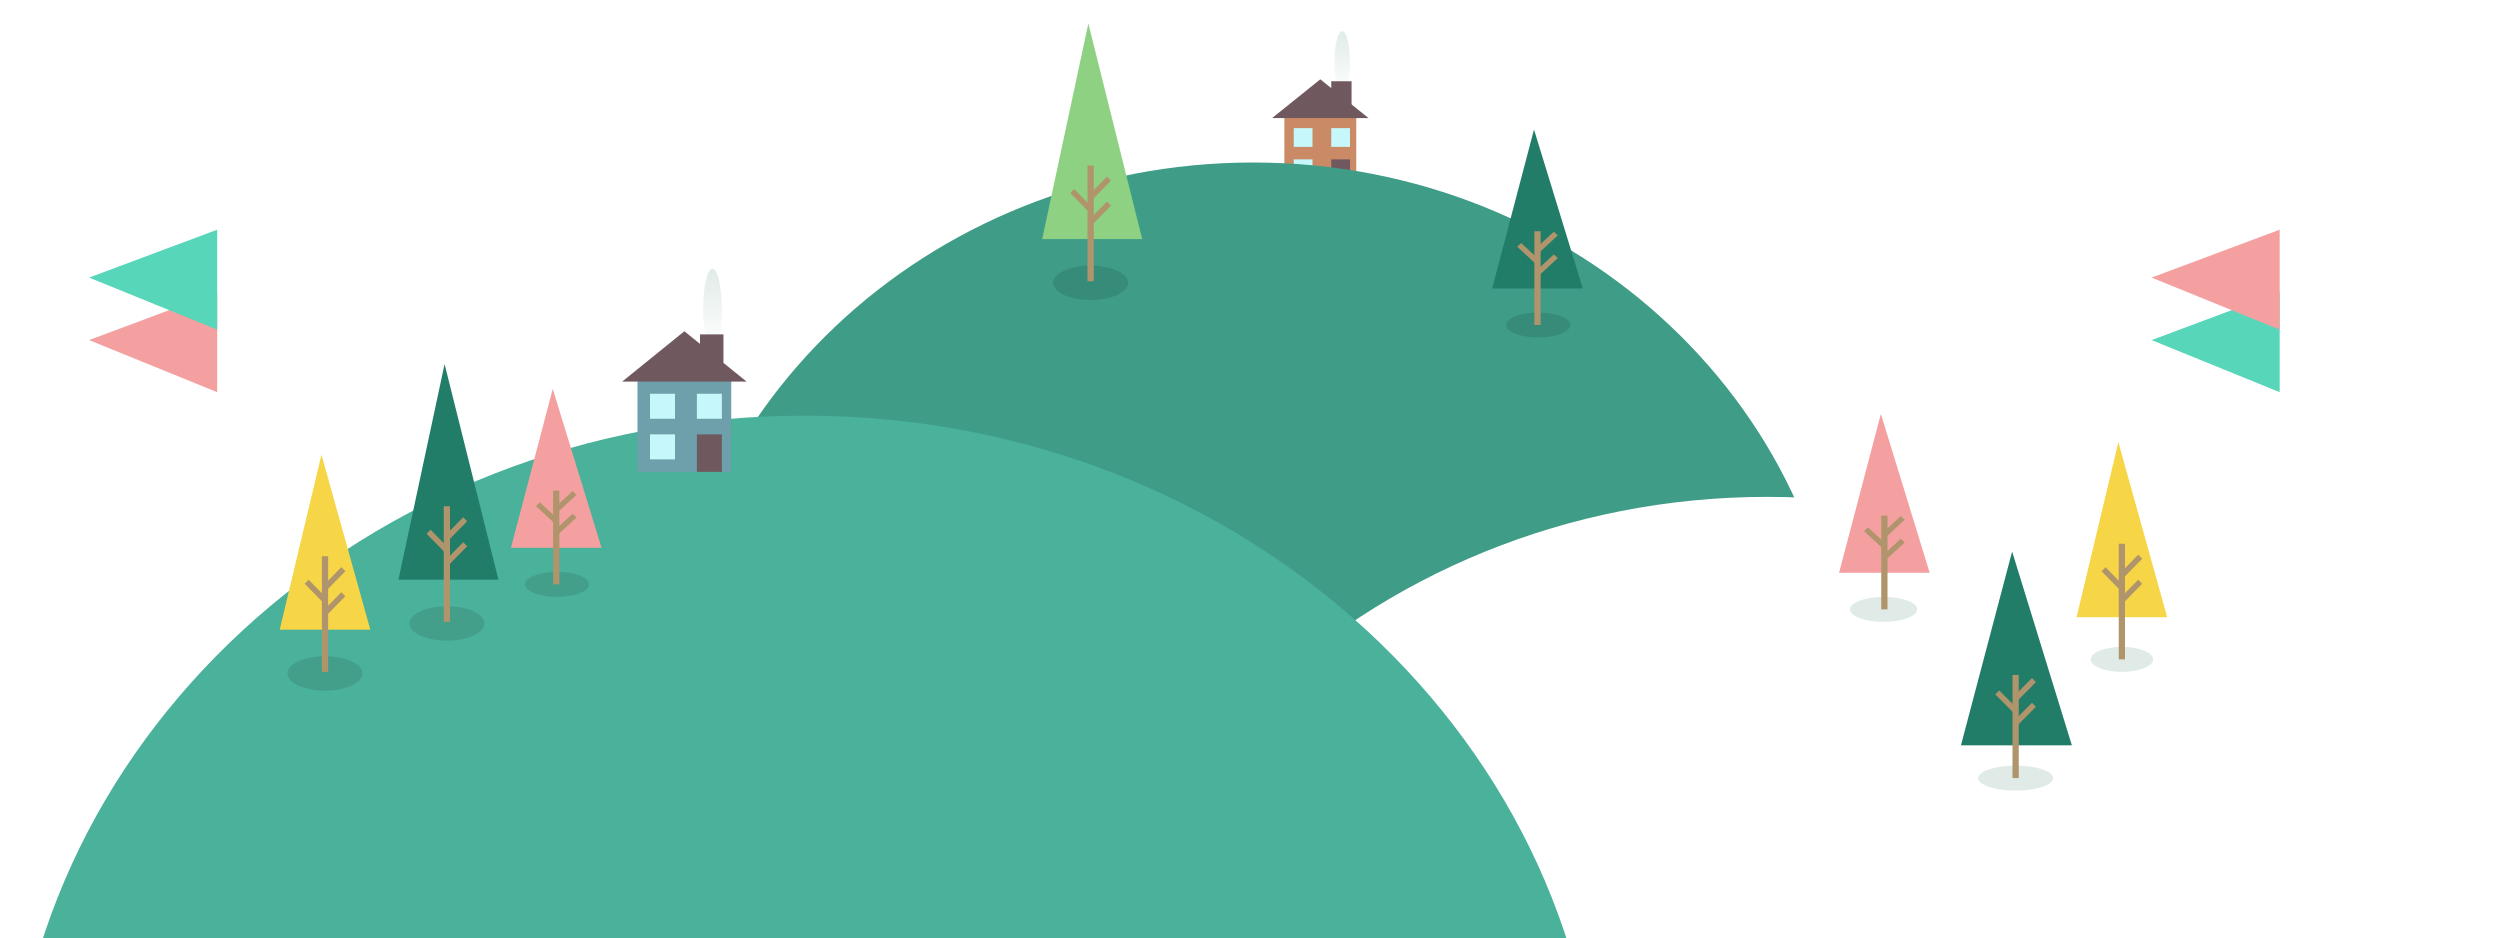
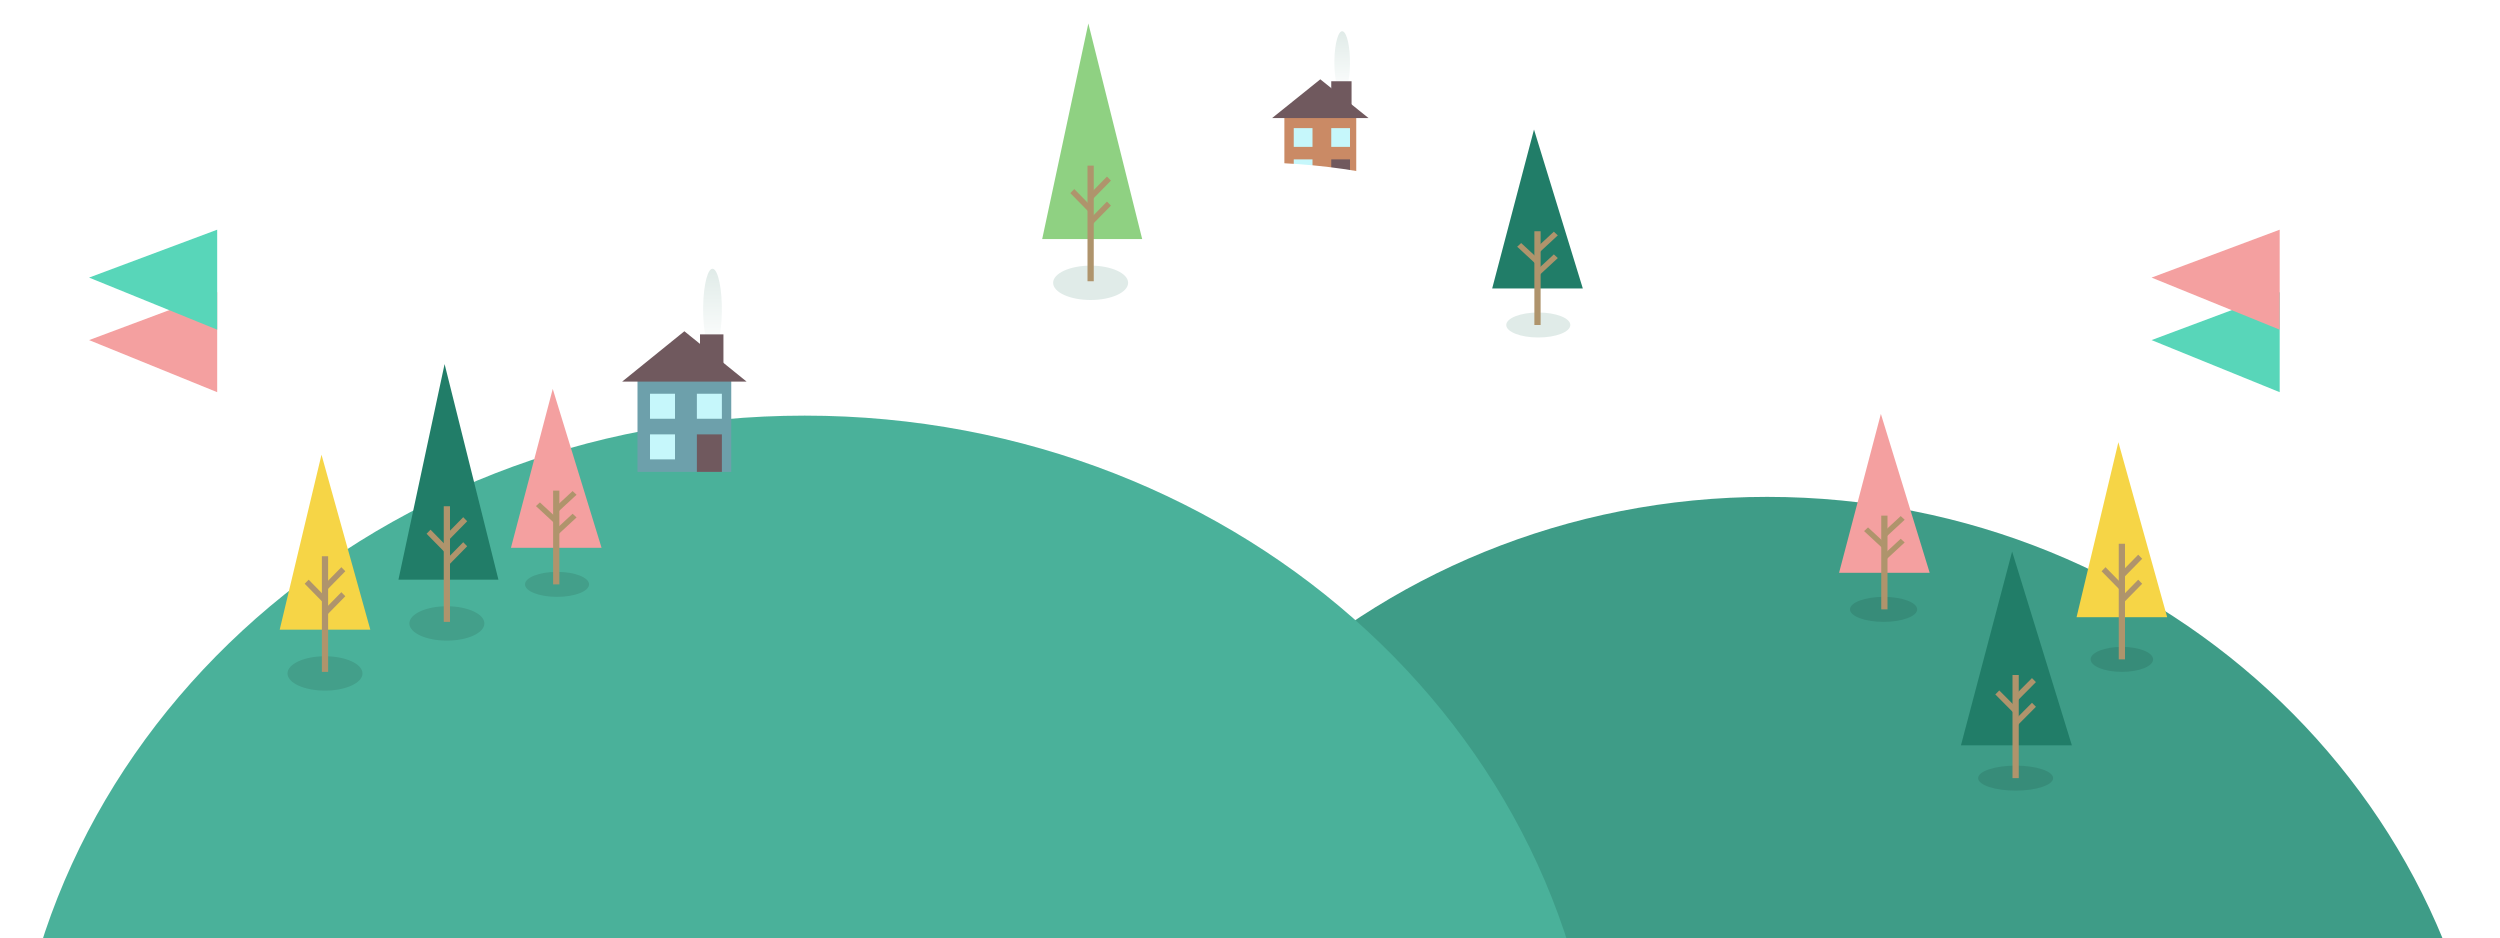
<svg xmlns="http://www.w3.org/2000/svg" version="1.1" x="0px" y="0px" preserveAspectRatio="xMidYMid meet" viewBox="0 0 800 300" width="800px" height="300px" enable-background="new 0 0 800 300" xml:space="preserve">
  <defs>
    <linearGradient id="gradient-oval10" x1="429.5" y1="10" x2="429.5" y2="30" gradientUnits="userSpaceOnUse">
      <stop offset="0" stop-color="rgb(224, 235, 232)" stop-opacity="1" />
      <stop offset="1" stop-color="rgb(255, 255, 255)" stop-opacity="1" />
    </linearGradient>
    <linearGradient id="gradient-oval9" x1="228" y1="86" x2="228" y2="112" gradientUnits="userSpaceOnUse">
      <stop offset="0" stop-color="rgb(224, 235, 232)" stop-opacity="1" />
      <stop offset="1" stop-color="rgb(255, 255, 255)" stop-opacity="1" />
    </linearGradient>
  </defs>
  <g id="flagLeft">
    <rect id="flagPoleLeft" stroke="none" fill="rgb(255, 255, 255)" x="65" y="83" width="4" height="144" />
    <path id="leftGreenFlag2" stroke="none" fill="rgb(244, 160, 160)" d="M 28.5,108.83 L 69.5,93.5 69.5,125.5 28.5,108.83 Z M 28.5,108.83" />
    <path id="leftGreenFlag" stroke="none" fill="rgb(88, 214, 185)" d="M 28.5,88.83 L 69.5,73.5 69.5,105.5 28.5,88.83 Z M 28.5,88.83" />
  </g>
  <g id="flagRight">
    <rect id="flagPoleLeft2" stroke="none" fill="rgb(255, 255, 255)" x="725" y="83" width="4" height="144" />
    <path id="leftGreenFlag3" stroke="none" fill="rgb(88, 214, 185)" d="M 688.5,108.83 L 729.5,93.5 729.5,125.5 688.5,108.83 Z M 688.5,108.83" />
    <path id="leftGreenFlag4" stroke="none" fill="rgb(244, 160, 160)" d="M 688.5,88.83 L 729.5,73.5 729.5,105.5 688.5,88.83 Z M 688.5,88.83" />
  </g>
  <g id="brownHouse">
    <rect id="rectangle15" stroke="none" fill="rgb(202, 138, 101)" x="411" y="37" width="23" height="23" />
    <rect id="rectangle16" stroke="none" fill="rgb(198, 247, 251)" x="414" y="41" width="6" height="6" />
    <rect id="rectangle17" stroke="none" fill="rgb(198, 247, 251)" x="426" y="41" width="6" height="6" />
    <rect id="rectangle18" stroke="none" fill="rgb(198, 247, 251)" x="414" y="51" width="6" height="6" />
    <rect id="rectangle19" stroke="none" fill="rgb(112, 89, 94)" x="426" y="51" width="6" height="9" />
    <path id="polygon2" stroke="none" fill="rgb(112, 89, 94)" d="M 422.5,25.38 L 437.94,37.79 407.06,37.79 422.5,25.38 Z M 422.5,25.38" />
    <path id="oval10" stroke="none" fill="url(#gradient-oval10)" d="M 427.01,19.3 C 427.1,13.79 428.3,9.64 429.67,10.02 431.05,10.41 432.09,15.19 431.99,20.7 431.9,26.21 430.7,30.36 429.33,29.98 428.02,29.61 427,25.25 427,20" />
    <rect id="rectangle20" stroke="none" fill="rgb(112, 89, 94)" x="426" y="26" width="6.5" height="9" />
  </g>
  <g id="hills">
-     <path id="backHill" stroke="none" fill="rgb(62, 156, 135)" d="M 212,231 C 212,132.14 296.62,52 401,52 505.38,52 590,132.14 590,231 L 401,231 Z M 212,231" />
-     <path id="whiteHill" stroke="none" fill="rgb(255, 255, 255)" d="M 333,383 C 333,259.29 437.09,159 565.5,159 693.91,159 798,259.29 798,383 L 565.5,383 Z M 333,383" />
+     <path id="whiteHill" stroke="none" fill="rgb(255, 255, 255)" d="M 212,231 C 212,132.14 296.62,52 401,52 505.38,52 590,132.14 590,231 L 401,231 Z M 212,231" />
+     <path id="rightHill" stroke="none" fill="rgb(62, 156, 135)" d="M 333,383 C 333,259.29 437.09,159 565.5,159 693.91,159 798,259.29 798,383 L 565.5,383 Z M 333,383" />
    <path id="leftHill" stroke="none" fill="rgb(74, 177, 154)" d="M 3,368 C 3,238.21 116.94,133 257.5,133 398.06,133 512,238.21 512,368 L 257.5,368 Z M 3,368" />
  </g>
  <g id="yellowTree">
-     <ellipse id="oval" stroke="none" fill="rgb(67, 159, 138)" cx="104" cy="215.5" rx="12" ry="5.5" />
+     <ellipse id="oval1" stroke="none" fill="rgb(67, 159, 138)" cx="104" cy="215.5" rx="12" ry="5.5" />
    <path id="bezier" stroke="none" fill="rgb(246, 213, 70)" d="M 89.5,201.5 L 102.88,145.5 118.5,201.5 89.5,201.5 Z M 89.5,201.5">
				</path>
    <rect id="rectangle" stroke="none" fill="rgb(175, 148, 108)" x="103" y="178" width="2" height="37" />
    <path id="bezier2" stroke="none" fill="rgb(175, 148, 108)" d="M 103.5,187.34 L 109.23,181.5 110.5,182.8 104.14,189.28 103.71,189.5 103.5,187.34 Z M 103.5,187.34" />
    <path id="bezier3" stroke="none" fill="rgb(175, 148, 108)" d="M 103.5,195.34 L 109.23,189.5 110.5,190.8 104.14,197.28 103.71,197.5 103.5,195.34 Z M 103.5,195.34" />
    <path id="bezier4" stroke="none" fill="rgb(175, 148, 108)" d="M 104.5,191.34 L 98.77,185.5 97.5,186.8 103.86,193.28 104.29,193.5 104.5,191.34 Z M 104.5,191.34" />
  </g>
  <g id="yellowTree2">
    <ellipse id="oval3" stroke="none" fill="rgb(67, 159, 138)" cx="178.25" cy="187" rx="10.25" ry="4" />
    <path id="bezier9" stroke="none" fill="rgb(244, 160, 160)" d="M 163.5,175.3 L 176.88,124.45 192.5,175.3 163.5,175.3 Z M 163.5,175.3" />
    <rect id="rectangle3" stroke="none" fill="rgb(175, 148, 108)" x="177" y="157" width="2" height="30" />
    <path id="bezier10" stroke="none" fill="rgb(175, 148, 108)" d="M 177.5,162.44 L 183.23,157.14 184.5,158.32 178.14,164.21 177.71,164.4 177.5,162.44 Z M 177.5,162.44" />
    <path id="bezier11" stroke="none" fill="rgb(175, 148, 108)" d="M 177.5,169.7 L 183.23,164.4 184.5,165.58 178.14,171.47 177.71,171.66 177.5,169.7 Z M 177.5,169.7" />
    <path id="bezier12" stroke="none" fill="rgb(175, 148, 108)" d="M 178.5,166.07 L 172.77,160.77 171.5,161.95 177.86,167.84 178.29,168.03 178.5,166.07 Z M 178.5,166.07" />
  </g>
  <g id="yellowTree3">
-     <ellipse id="oval4" stroke="none" fill="rgb(224, 235, 232)" cx="602.75" cy="195" rx="10.75" ry="4" />
+     <ellipse id="oval6" stroke="none" fill="rgb(55, 140, 121)" cx="602.75" cy="195" rx="10.75" ry="4" />
    <path id="bezier13" stroke="none" fill="rgb(244, 160, 160)" d="M 588.5,183.3 L 601.88,132.45 617.5,183.3 588.5,183.3 Z M 588.5,183.3" />
    <rect id="rectangle4" stroke="none" fill="rgb(175, 148, 108)" x="602" y="165" width="2" height="30" />
    <path id="bezier14" stroke="none" fill="rgb(175, 148, 108)" d="M 602.5,170.44 L 608.23,165.14 609.5,166.32 603.14,172.21 602.71,172.4 602.5,170.44 Z M 602.5,170.44" />
    <path id="bezier15" stroke="none" fill="rgb(175, 148, 108)" d="M 602.5,177.7 L 608.23,172.4 609.5,173.58 603.14,179.47 602.71,179.66 602.5,177.7 Z M 602.5,177.7" />
    <path id="bezier16" stroke="none" fill="rgb(175, 148, 108)" d="M 603.5,174.07 L 597.77,168.77 596.5,169.95 602.86,175.84 603.29,176.03 603.5,174.07 Z M 603.5,174.07" />
  </g>
  <g id="yellowTree4">
-     <ellipse id="oval5" stroke="none" fill="rgb(224, 235, 232)" cx="679" cy="211" rx="10" ry="4" />
+     <ellipse id="oval8" stroke="none" fill="rgb(55, 140, 121)" cx="679" cy="211" rx="10" ry="4" />
    <path id="bezier17" stroke="none" fill="rgb(246, 213, 70)" d="M 664.5,197.5 L 677.88,141.5 693.5,197.5 664.5,197.5 Z M 664.5,197.5" />
    <rect id="rectangle5" stroke="none" fill="rgb(175, 148, 108)" x="678" y="174" width="2" height="37" />
    <path id="bezier18" stroke="none" fill="rgb(175, 148, 108)" d="M 678.5,183.34 L 684.23,177.5 685.5,178.8 679.14,185.28 678.71,185.5 678.5,183.34 Z M 678.5,183.34" />
    <path id="bezier19" stroke="none" fill="rgb(175, 148, 108)" d="M 678.5,191.34 L 684.23,185.5 685.5,186.8 679.14,193.28 678.71,193.5 678.5,191.34 Z M 678.5,191.34" />
    <path id="bezier20" stroke="none" fill="rgb(175, 148, 108)" d="M 679.5,187.34 L 673.77,181.5 672.5,182.8 678.86,189.28 679.29,189.5 679.5,187.34 Z M 679.5,187.34" />
  </g>
  <g id="darkGreenTree2">
-     <ellipse id="oval6" stroke="none" fill="rgb(224, 235, 232)" cx="645" cy="249" rx="12" ry="4" />
+     <ellipse id="oval7" stroke="none" fill="rgb(55, 140, 121)" cx="645" cy="249" rx="12" ry="4" />
    <path id="bezier21" stroke="none" fill="rgb(33, 125, 104)" d="M 627.5,238.51 L 643.88,176.49 663,238.51 627.5,238.51 Z M 627.5,238.51" />
    <rect id="rectangle6" stroke="none" fill="rgb(175, 148, 108)" x="644" y="216" width="2" height="33" />
    <path id="bezier22" stroke="none" fill="rgb(175, 148, 108)" d="M 644.5,222.75 L 650.23,216.99 651.5,218.27 645.14,224.68 644.71,224.89 644.5,222.75 Z M 644.5,222.75" />
    <path id="bezier23" stroke="none" fill="rgb(175, 148, 108)" d="M 644.5,230.65 L 650.23,224.89 651.5,226.17 645.14,232.58 644.71,232.79 644.5,230.65 Z M 644.5,230.65" />
    <path id="bezier24" stroke="none" fill="rgb(175, 148, 108)" d="M 645.5,226.7 L 639.77,220.94 638.5,222.22 644.86,228.63 645.29,228.84 645.5,226.7 Z M 645.5,226.7" />
  </g>
  <g id="yellowTree5">
    <ellipse id="oval2" stroke="none" fill="rgb(67, 159, 138)" cx="143" cy="199.5" rx="12" ry="5.5" />
    <path id="bezier5" stroke="none" fill="rgb(33, 125, 104)" d="M 127.5,185.5 L 142.27,116.5 159.5,185.5 127.5,185.5 Z M 127.5,185.5" />
    <rect id="rectangle2" stroke="none" fill="rgb(175, 148, 108)" x="142" y="162" width="2" height="37" />
    <path id="bezier6" stroke="none" fill="rgb(175, 148, 108)" d="M 142.5,171.34 L 148.23,165.5 149.5,166.8 143.14,173.28 142.71,173.5 142.5,171.34 Z M 142.5,171.34" />
    <path id="bezier7" stroke="none" fill="rgb(175, 148, 108)" d="M 142.5,179.34 L 148.23,173.5 149.5,174.8 143.14,181.28 142.71,181.5 142.5,179.34 Z M 142.5,179.34" />
    <path id="bezier8" stroke="none" fill="rgb(175, 148, 108)" d="M 143.5,175.34 L 137.77,169.5 136.5,170.8 142.86,177.28 143.29,177.5 143.5,175.34 Z M 143.5,175.34" />
  </g>
  <g id="yellowTree6">
-     <ellipse id="oval7" stroke="none" fill="rgb(55, 140, 121)" cx="349" cy="90.5" rx="12" ry="5.5" />
+     <ellipse id="oval4" stroke="none" fill="rgb(224, 235, 232)" cx="349" cy="90.5" rx="12" ry="5.5" />
    <path id="bezier25" stroke="none" fill="rgb(143, 209, 130)" d="M 333.5,76.5 L 348.27,7.5 365.5,76.5 333.5,76.5 Z M 333.5,76.5" />
    <rect id="rectangle7" stroke="none" fill="rgb(175, 148, 108)" x="348" y="53" width="2" height="37" />
    <path id="bezier26" stroke="none" fill="rgb(175, 148, 108)" d="M 348.5,62.34 L 354.23,56.5 355.5,57.8 349.14,64.28 348.71,64.5 348.5,62.34 Z M 348.5,62.34" />
    <path id="bezier27" stroke="none" fill="rgb(175, 148, 108)" d="M 348.5,70.34 L 354.23,64.5 355.5,65.8 349.14,72.28 348.71,72.5 348.5,70.34 Z M 348.5,70.34" />
    <path id="bezier28" stroke="none" fill="rgb(175, 148, 108)" d="M 349.5,66.34 L 343.77,60.5 342.5,61.8 348.86,68.28 349.29,68.5 349.5,66.34 Z M 349.5,66.34" />
  </g>
  <g id="yellowTree7">
-     <ellipse id="oval8" stroke="none" fill="rgb(55, 140, 121)" cx="492.25" cy="104" rx="10.25" ry="4" />
+     <ellipse id="oval5" stroke="none" fill="rgb(224, 235, 232)" cx="492.25" cy="104" rx="10.25" ry="4" />
    <path id="bezier29" stroke="none" fill="rgb(33, 125, 104)" d="M 477.5,92.3 L 490.88,41.45 506.5,92.3 477.5,92.3 Z M 477.5,92.3" />
    <rect id="rectangle8" stroke="none" fill="rgb(175, 148, 108)" x="491" y="74" width="2" height="30" />
    <path id="bezier30" stroke="none" fill="rgb(175, 148, 108)" d="M 491.5,79.44 L 497.23,74.14 498.5,75.32 492.14,81.21 491.71,81.4 491.5,79.44 Z M 491.5,79.44" />
    <path id="bezier31" stroke="none" fill="rgb(175, 148, 108)" d="M 491.5,86.7 L 497.23,81.4 498.5,82.58 492.14,88.47 491.71,88.66 491.5,86.7 Z M 491.5,86.7" />
    <path id="bezier32" stroke="none" fill="rgb(175, 148, 108)" d="M 492.5,83.07 L 486.77,77.77 485.5,78.95 491.86,84.84 492.29,85.03 492.5,83.07 Z M 492.5,83.07" />
  </g>
  <g id="blueHouse">
    <rect id="rectangle9" stroke="none" fill="rgb(109, 160, 171)" x="204" y="121" width="30" height="30" />
    <rect id="rectangle10" stroke="none" fill="rgb(198, 247, 251)" x="208" y="126" width="8" height="8" />
    <rect id="rectangle11" stroke="none" fill="rgb(198, 247, 251)" x="223" y="126" width="8" height="8" />
    <rect id="rectangle12" stroke="none" fill="rgb(198, 247, 251)" x="208" y="139" width="8" height="8" />
    <rect id="rectangle13" stroke="none" fill="rgb(112, 89, 94)" x="223" y="139" width="8" height="12" />
    <path id="polygon" stroke="none" fill="rgb(112, 89, 94)" d="M 219,106 L 238.92,122.12 199.08,122.12 219,106 Z M 219,106" />
    <path id="oval9" stroke="none" fill="url(#gradient-oval9)" d="M 225.01,98.09 C 225.12,90.93 226.56,85.53 228.21,86.03 229.86,86.53 231.11,92.74 230.99,99.91 230.88,107.07 229.44,112.47 227.79,111.97 226.22,111.49 225,105.83 225,99" />
    <rect id="rectangle14" stroke="none" fill="rgb(112, 89, 94)" x="224" y="107" width="7.5" height="12" />
  </g>
</svg>
